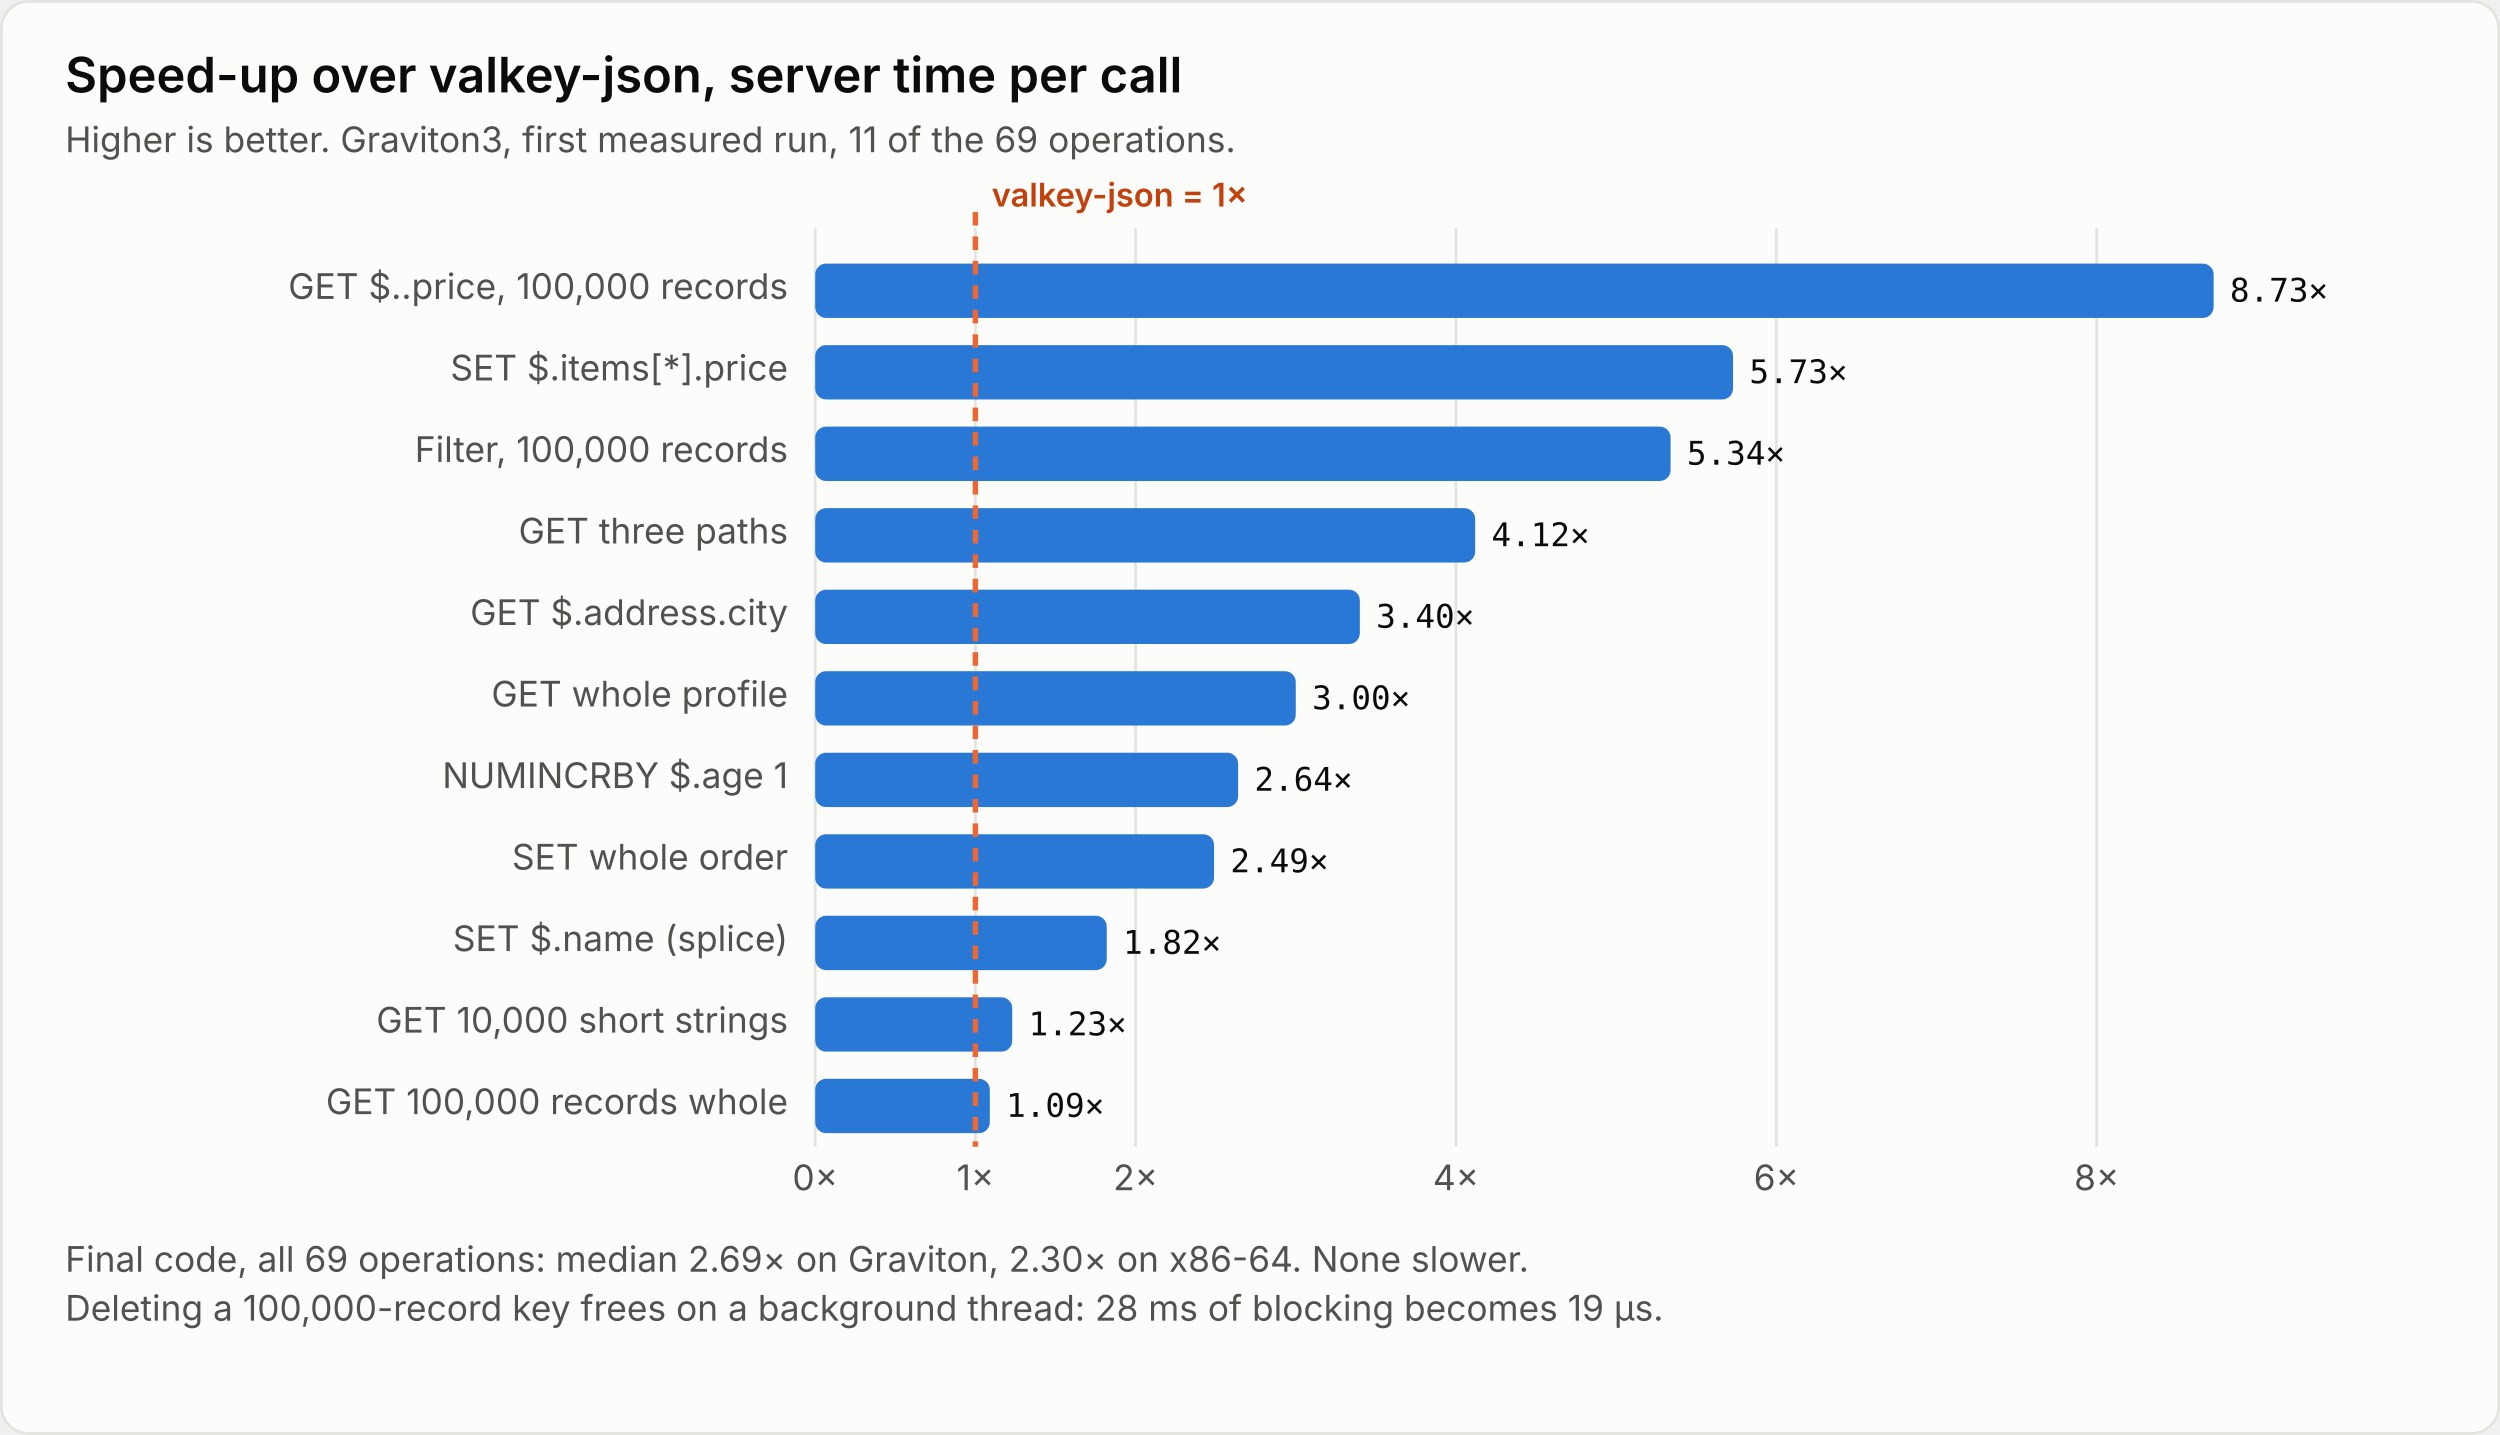
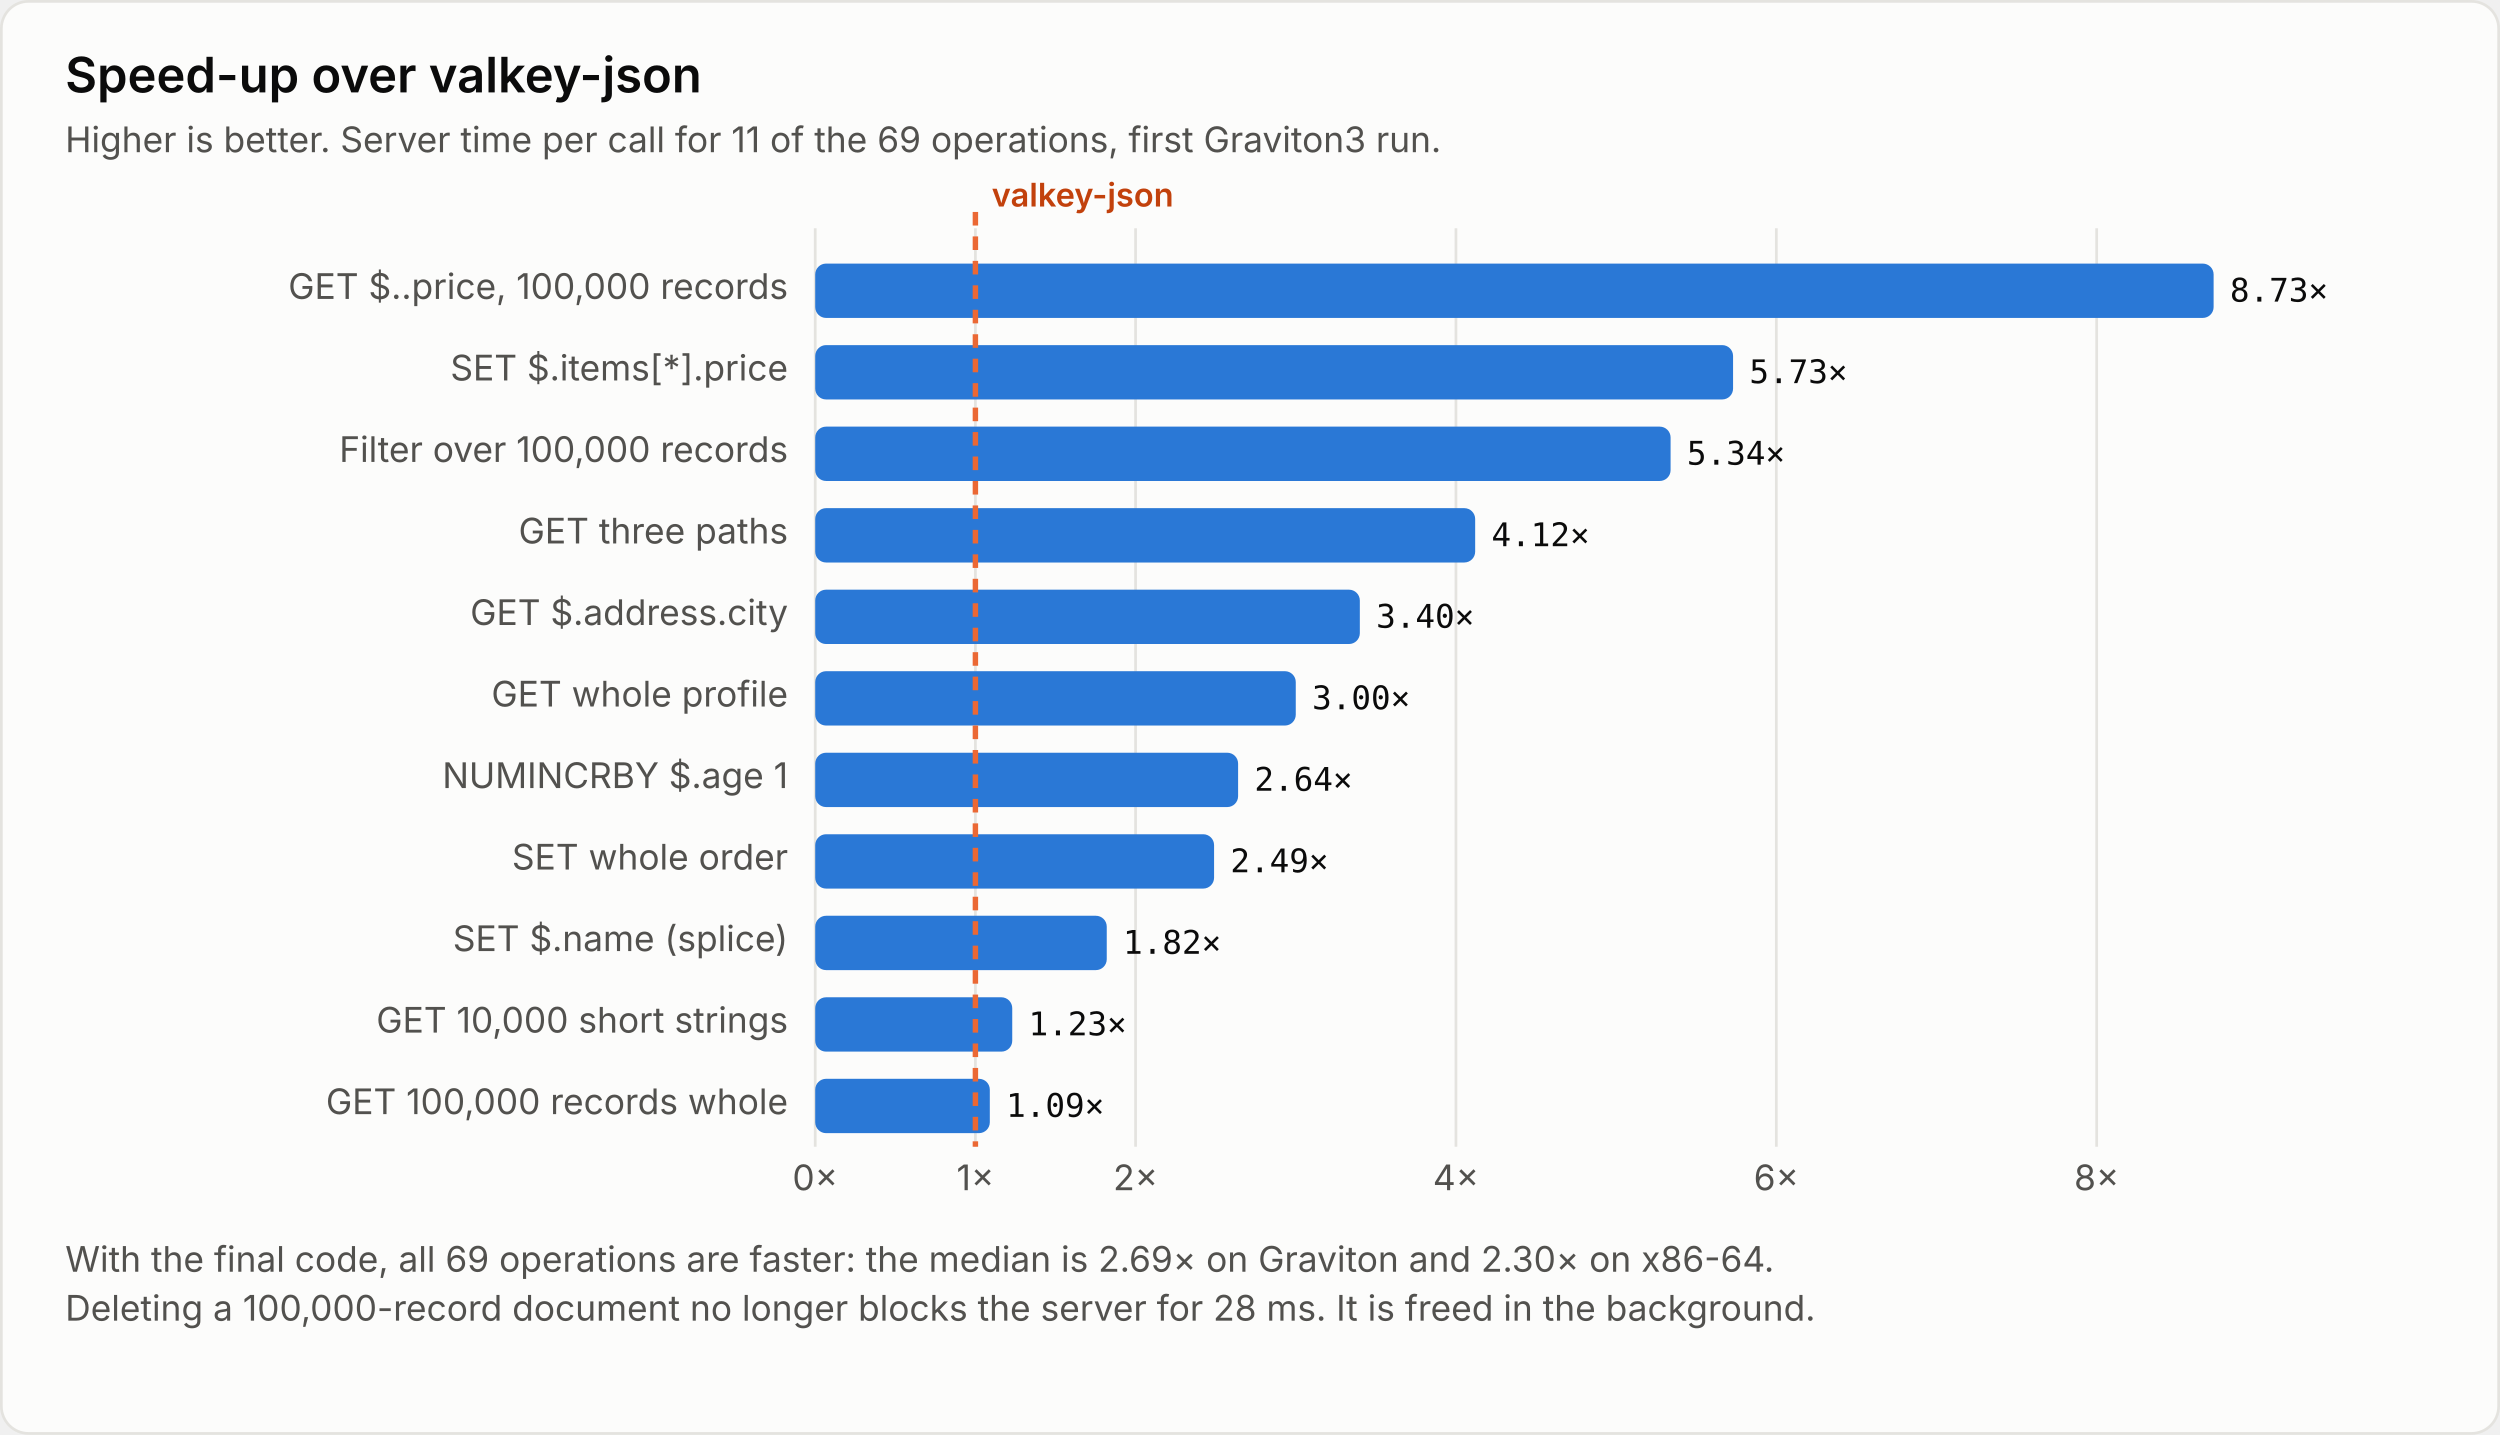
<svg xmlns="http://www.w3.org/2000/svg" viewBox="0 0 920 528" width="920" height="528" role="img" aria-label="Speed-up per operation over valkey-json">
  <style>
  .bg{fill:#fcfcfb;stroke:#e4e3df}
  .t{fill:#0b0b0b;font:600 18px system-ui,-apple-system,Segoe UI,sans-serif}
  .h{fill:#0b0b0b;font:600 14px system-ui,-apple-system,Segoe UI,sans-serif}
  .s{fill:#52514e;font:13px system-ui,-apple-system,Segoe UI,sans-serif}
  .m{fill:#0b0b0b;font:12px ui-monospace,SFMono-Regular,Menlo,monospace}
  .mw{fill:#ffffff;font:12px ui-monospace,SFMono-Regular,Menlo,monospace}
  .cell{fill:#cde2fb;stroke:#2a78d6;stroke-width:1}
  .key{fill:#fde3d6;stroke:#eb6834;stroke-width:1}
  .hdr{fill:#e9e8e4;stroke:#8a8984;stroke-width:1}
  .word{fill:#2a78d6;stroke:#1c5cab;stroke-width:1}
  .box{fill:none;stroke:#c9c8c2;stroke-width:1;stroke-dasharray:4 3}
  .ln{stroke:#8a8984;stroke-width:1.5;fill:none}
  .kl{stroke:#eb6834;stroke-width:1.5;fill:none}
  .bar{fill:#2a78d6}
  .ref{stroke:#eb6834;stroke-width:2;stroke-dasharray:5 4}
  .refl{fill:#c2410c;font:600 12px system-ui,-apple-system,Segoe UI,sans-serif}
+   .hi{fill:none;stroke:#eb6834;stroke-width:2}
  .grid{stroke:#e4e3df;stroke-width:1}
  @media (prefers-color-scheme: dark){
    .bg{fill:#1a1a19;stroke:#383835}
    .t,.h,.m{fill:#f0efec}
    .s{fill:#c3c2b7}
    .cell{fill:#184f95;stroke:#6da7ec}
    .key{fill:#6b2a12;stroke:#d95926}
    .hdr{fill:#383835;stroke:#8a8984}
    .word{fill:#3987e5;stroke:#86b6ef}
    .box{stroke:#52514e}
    .ln{stroke:#a3a29b}
    .bar{fill:#3987e5}
    .ref{stroke:#d95926}
    .refl{fill:#f4a37f}
-     .grid{stroke:#383835}
+     .hi{fill:none;stroke:#eb6834;stroke-width:2}
+   .grid{stroke:#383835}
  }
</style>
  <defs>
    <marker id="a" viewBox="0 0 10 10" refX="9" refY="5" markerWidth="7" markerHeight="7" orient="auto-start-reverse">
      <path d="M0,0 L10,5 L0,10 z" fill="#8a8984" />
    </marker>
  </defs>
  <rect class="bg" x="0.5" y="0.5" width="919" height="527" rx="10" />
-   <text class="t" x="24" y="34">Speed-up over valkey-json, server time per call</text>
-   <text class="s" x="24" y="56">Higher is better. Graviton3, first measured run, 11 of the 69 operations.</text>
+   <text class="t" x="24" y="34" text-anchor="start">Speed-up over valkey-json</text>
+   <text class="s" x="24" y="56" text-anchor="start">Higher is better. Server time per call for 11 of the 69 operations, first Graviton3 run.</text>
  <line class="grid" x1="300.0" y1="84" x2="300.0" y2="422" />
  <text class="s" x="300.0" y="438" text-anchor="middle">0×</text>
  <line class="grid" x1="358.947" y1="84" x2="358.947" y2="422" />
  <text class="s" x="358.947" y="438" text-anchor="middle">1×</text>
  <line class="grid" x1="417.895" y1="84" x2="417.895" y2="422" />
  <text class="s" x="417.895" y="438" text-anchor="middle">2×</text>
  <line class="grid" x1="535.789" y1="84" x2="535.789" y2="422" />
  <text class="s" x="535.789" y="438" text-anchor="middle">4×</text>
  <line class="grid" x1="653.684" y1="84" x2="653.684" y2="422" />
  <text class="s" x="653.684" y="438" text-anchor="middle">6×</text>
  <line class="grid" x1="771.579" y1="84" x2="771.579" y2="422" />
  <text class="s" x="771.579" y="438" text-anchor="middle">8×</text>
  <text class="s" x="290" y="110" text-anchor="end">GET $..price, 100,000 records</text>
-   <rect class="bar" x="300" y="97" height="20" width="514.611" rx="4">
-     <animate attributeName="width" dur="9s" repeatCount="indefinite" values="0;0;514.611;514.611;0" keyTimes="0;0.022;0.102;0.96;1" />
-   </rect>
-   <text class="m" x="820.611" y="111">8.73×<animate attributeName="opacity" dur="9s" repeatCount="indefinite" values="0;0;1;1;0" keyTimes="0;0.082;0.112;0.96;1" />
-   </text>
+   <rect class="bar" x="300" y="97" height="20" width="514.611" rx="4" />
+   <text class="m" x="820.611" y="111" text-anchor="start">8.73×</text>
  <text class="s" x="290" y="140" text-anchor="end">SET $.items[*].price</text>
-   <rect class="bar" x="300" y="127" height="20" width="337.768" rx="4">
-     <animate attributeName="width" dur="9s" repeatCount="indefinite" values="0;0;337.768;337.768;0" keyTimes="0;0.039;0.119;0.96;1" />
-   </rect>
-   <text class="m" x="643.768" y="141">5.73×<animate attributeName="opacity" dur="9s" repeatCount="indefinite" values="0;0;1;1;0" keyTimes="0;0.099;0.129;0.96;1" />
-   </text>
-   <text class="s" x="290" y="170" text-anchor="end">Filter, 100,000 records</text>
-   <rect class="bar" x="300" y="157" height="20" width="314.779" rx="4">
-     <animate attributeName="width" dur="9s" repeatCount="indefinite" values="0;0;314.779;314.779;0" keyTimes="0;0.056;0.136;0.96;1" />
-   </rect>
-   <text class="m" x="620.779" y="171">5.34×<animate attributeName="opacity" dur="9s" repeatCount="indefinite" values="0;0;1;1;0" keyTimes="0;0.116;0.146;0.96;1" />
-   </text>
+   <rect class="bar" x="300" y="127" height="20" width="337.768" rx="4" />
+   <text class="m" x="643.768" y="141" text-anchor="start">5.73×</text>
+   <text class="s" x="290" y="170" text-anchor="end">Filter over 100,000 records</text>
+   <rect class="bar" x="300" y="157" height="20" width="314.779" rx="4" />
+   <text class="m" x="620.779" y="171" text-anchor="start">5.34×</text>
  <text class="s" x="290" y="200" text-anchor="end">GET three paths</text>
-   <rect class="bar" x="300" y="187" height="20" width="242.863" rx="4">
-     <animate attributeName="width" dur="9s" repeatCount="indefinite" values="0;0;242.863;242.863;0" keyTimes="0;0.072;0.152;0.96;1" />
-   </rect>
-   <text class="m" x="548.863" y="201">4.12×<animate attributeName="opacity" dur="9s" repeatCount="indefinite" values="0;0;1;1;0" keyTimes="0;0.132;0.162;0.96;1" />
-   </text>
+   <rect class="bar" x="300" y="187" height="20" width="242.863" rx="4" />
+   <text class="m" x="548.863" y="201" text-anchor="start">4.12×</text>
  <text class="s" x="290" y="230" text-anchor="end">GET $.address.city</text>
-   <rect class="bar" x="300" y="217" height="20" width="200.421" rx="4">
-     <animate attributeName="width" dur="9s" repeatCount="indefinite" values="0;0;200.421;200.421;0" keyTimes="0;0.089;0.169;0.96;1" />
-   </rect>
-   <text class="m" x="506.421" y="231">3.40×<animate attributeName="opacity" dur="9s" repeatCount="indefinite" values="0;0;1;1;0" keyTimes="0;0.149;0.179;0.96;1" />
-   </text>
+   <rect class="bar" x="300" y="217" height="20" width="200.421" rx="4" />
+   <text class="m" x="506.421" y="231" text-anchor="start">3.40×</text>
  <text class="s" x="290" y="260" text-anchor="end">GET whole profile</text>
-   <rect class="bar" x="300" y="247" height="20" width="176.842" rx="4">
-     <animate attributeName="width" dur="9s" repeatCount="indefinite" values="0;0;176.842;176.842;0" keyTimes="0;0.106;0.186;0.96;1" />
-   </rect>
-   <text class="m" x="482.842" y="261">3.00×<animate attributeName="opacity" dur="9s" repeatCount="indefinite" values="0;0;1;1;0" keyTimes="0;0.166;0.196;0.96;1" />
-   </text>
+   <rect class="bar" x="300" y="247" height="20" width="176.842" rx="4" />
+   <text class="m" x="482.842" y="261" text-anchor="start">3.00×</text>
  <text class="s" x="290" y="290" text-anchor="end">NUMINCRBY $.age 1</text>
-   <rect class="bar" x="300" y="277" height="20" width="155.621" rx="4">
-     <animate attributeName="width" dur="9s" repeatCount="indefinite" values="0;0;155.621;155.621;0" keyTimes="0;0.122;0.202;0.96;1" />
-   </rect>
-   <text class="m" x="461.621" y="291">2.64×<animate attributeName="opacity" dur="9s" repeatCount="indefinite" values="0;0;1;1;0" keyTimes="0;0.182;0.212;0.96;1" />
-   </text>
+   <rect class="bar" x="300" y="277" height="20" width="155.621" rx="4" />
+   <text class="m" x="461.621" y="291" text-anchor="start">2.64×</text>
  <text class="s" x="290" y="320" text-anchor="end">SET whole order</text>
-   <rect class="bar" x="300" y="307" height="20" width="146.779" rx="4">
-     <animate attributeName="width" dur="9s" repeatCount="indefinite" values="0;0;146.779;146.779;0" keyTimes="0;0.139;0.219;0.96;1" />
-   </rect>
-   <text class="m" x="452.779" y="321">2.49×<animate attributeName="opacity" dur="9s" repeatCount="indefinite" values="0;0;1;1;0" keyTimes="0;0.199;0.229;0.96;1" />
-   </text>
+   <rect class="bar" x="300" y="307" height="20" width="146.779" rx="4" />
+   <text class="m" x="452.779" y="321" text-anchor="start">2.49×</text>
  <text class="s" x="290" y="350" text-anchor="end">SET $.name (splice)</text>
-   <rect class="bar" x="300" y="337" height="20" width="107.284" rx="4">
-     <animate attributeName="width" dur="9s" repeatCount="indefinite" values="0;0;107.284;107.284;0" keyTimes="0;0.156;0.236;0.96;1" />
-   </rect>
-   <text class="m" x="413.284" y="351">1.82×<animate attributeName="opacity" dur="9s" repeatCount="indefinite" values="0;0;1;1;0" keyTimes="0;0.216;0.246;0.96;1" />
-   </text>
+   <rect class="bar" x="300" y="337" height="20" width="107.284" rx="4" />
+   <text class="m" x="413.284" y="351" text-anchor="start">1.82×</text>
  <text class="s" x="290" y="380" text-anchor="end">GET 10,000 short strings</text>
-   <rect class="bar" x="300" y="367" height="20" width="72.505" rx="4">
-     <animate attributeName="width" dur="9s" repeatCount="indefinite" values="0;0;72.505;72.505;0" keyTimes="0;0.172;0.252;0.96;1" />
-   </rect>
-   <text class="m" x="378.505" y="381">1.23×<animate attributeName="opacity" dur="9s" repeatCount="indefinite" values="0;0;1;1;0" keyTimes="0;0.232;0.262;0.96;1" />
-   </text>
+   <rect class="bar" x="300" y="367" height="20" width="72.505" rx="4" />
+   <text class="m" x="378.505" y="381" text-anchor="start">1.23×</text>
  <text class="s" x="290" y="410" text-anchor="end">GET 100,000 records whole</text>
-   <rect class="bar" x="300" y="397" height="20" width="64.253" rx="4">
-     <animate attributeName="width" dur="9s" repeatCount="indefinite" values="0;0;64.253;64.253;0" keyTimes="0;0.189;0.269;0.96;1" />
-   </rect>
-   <text class="m" x="370.253" y="411">1.09×<animate attributeName="opacity" dur="9s" repeatCount="indefinite" values="0;0;1;1;0" keyTimes="0;0.249;0.279;0.96;1" />
-   </text>
+   <rect class="bar" x="300" y="397" height="20" width="64.253" rx="4" />
+   <text class="m" x="370.253" y="411" text-anchor="start">1.09×</text>
  <line class="ref" x1="358.947" y1="78" x2="358.947" y2="422" />
-   <text class="refl" x="364.947" y="76" text-anchor="start">valkey-json = 1×</text>
-   <text class="s" x="24" y="468">Final code, all 69 operations: median 2.69× on Graviton, 2.30× on x86-64. None slower.</text>
-   <text class="s" x="24" y="486">Deleting a 100,000-record key frees on a background thread: 28 ms of blocking becomes 19 µs.</text>
+   <text class="refl" x="364.947" y="76" text-anchor="start">valkey-json</text>
+   <text class="s" x="24" y="468" text-anchor="start">With the final code, all 69 operations are faster: the median is 2.69× on Graviton and 2.30× on x86-64.</text>
+   <text class="s" x="24" y="486" text-anchor="start">Deleting a 100,000-record document no longer blocks the server for 28 ms. It is freed in the background.</text>
</svg>
